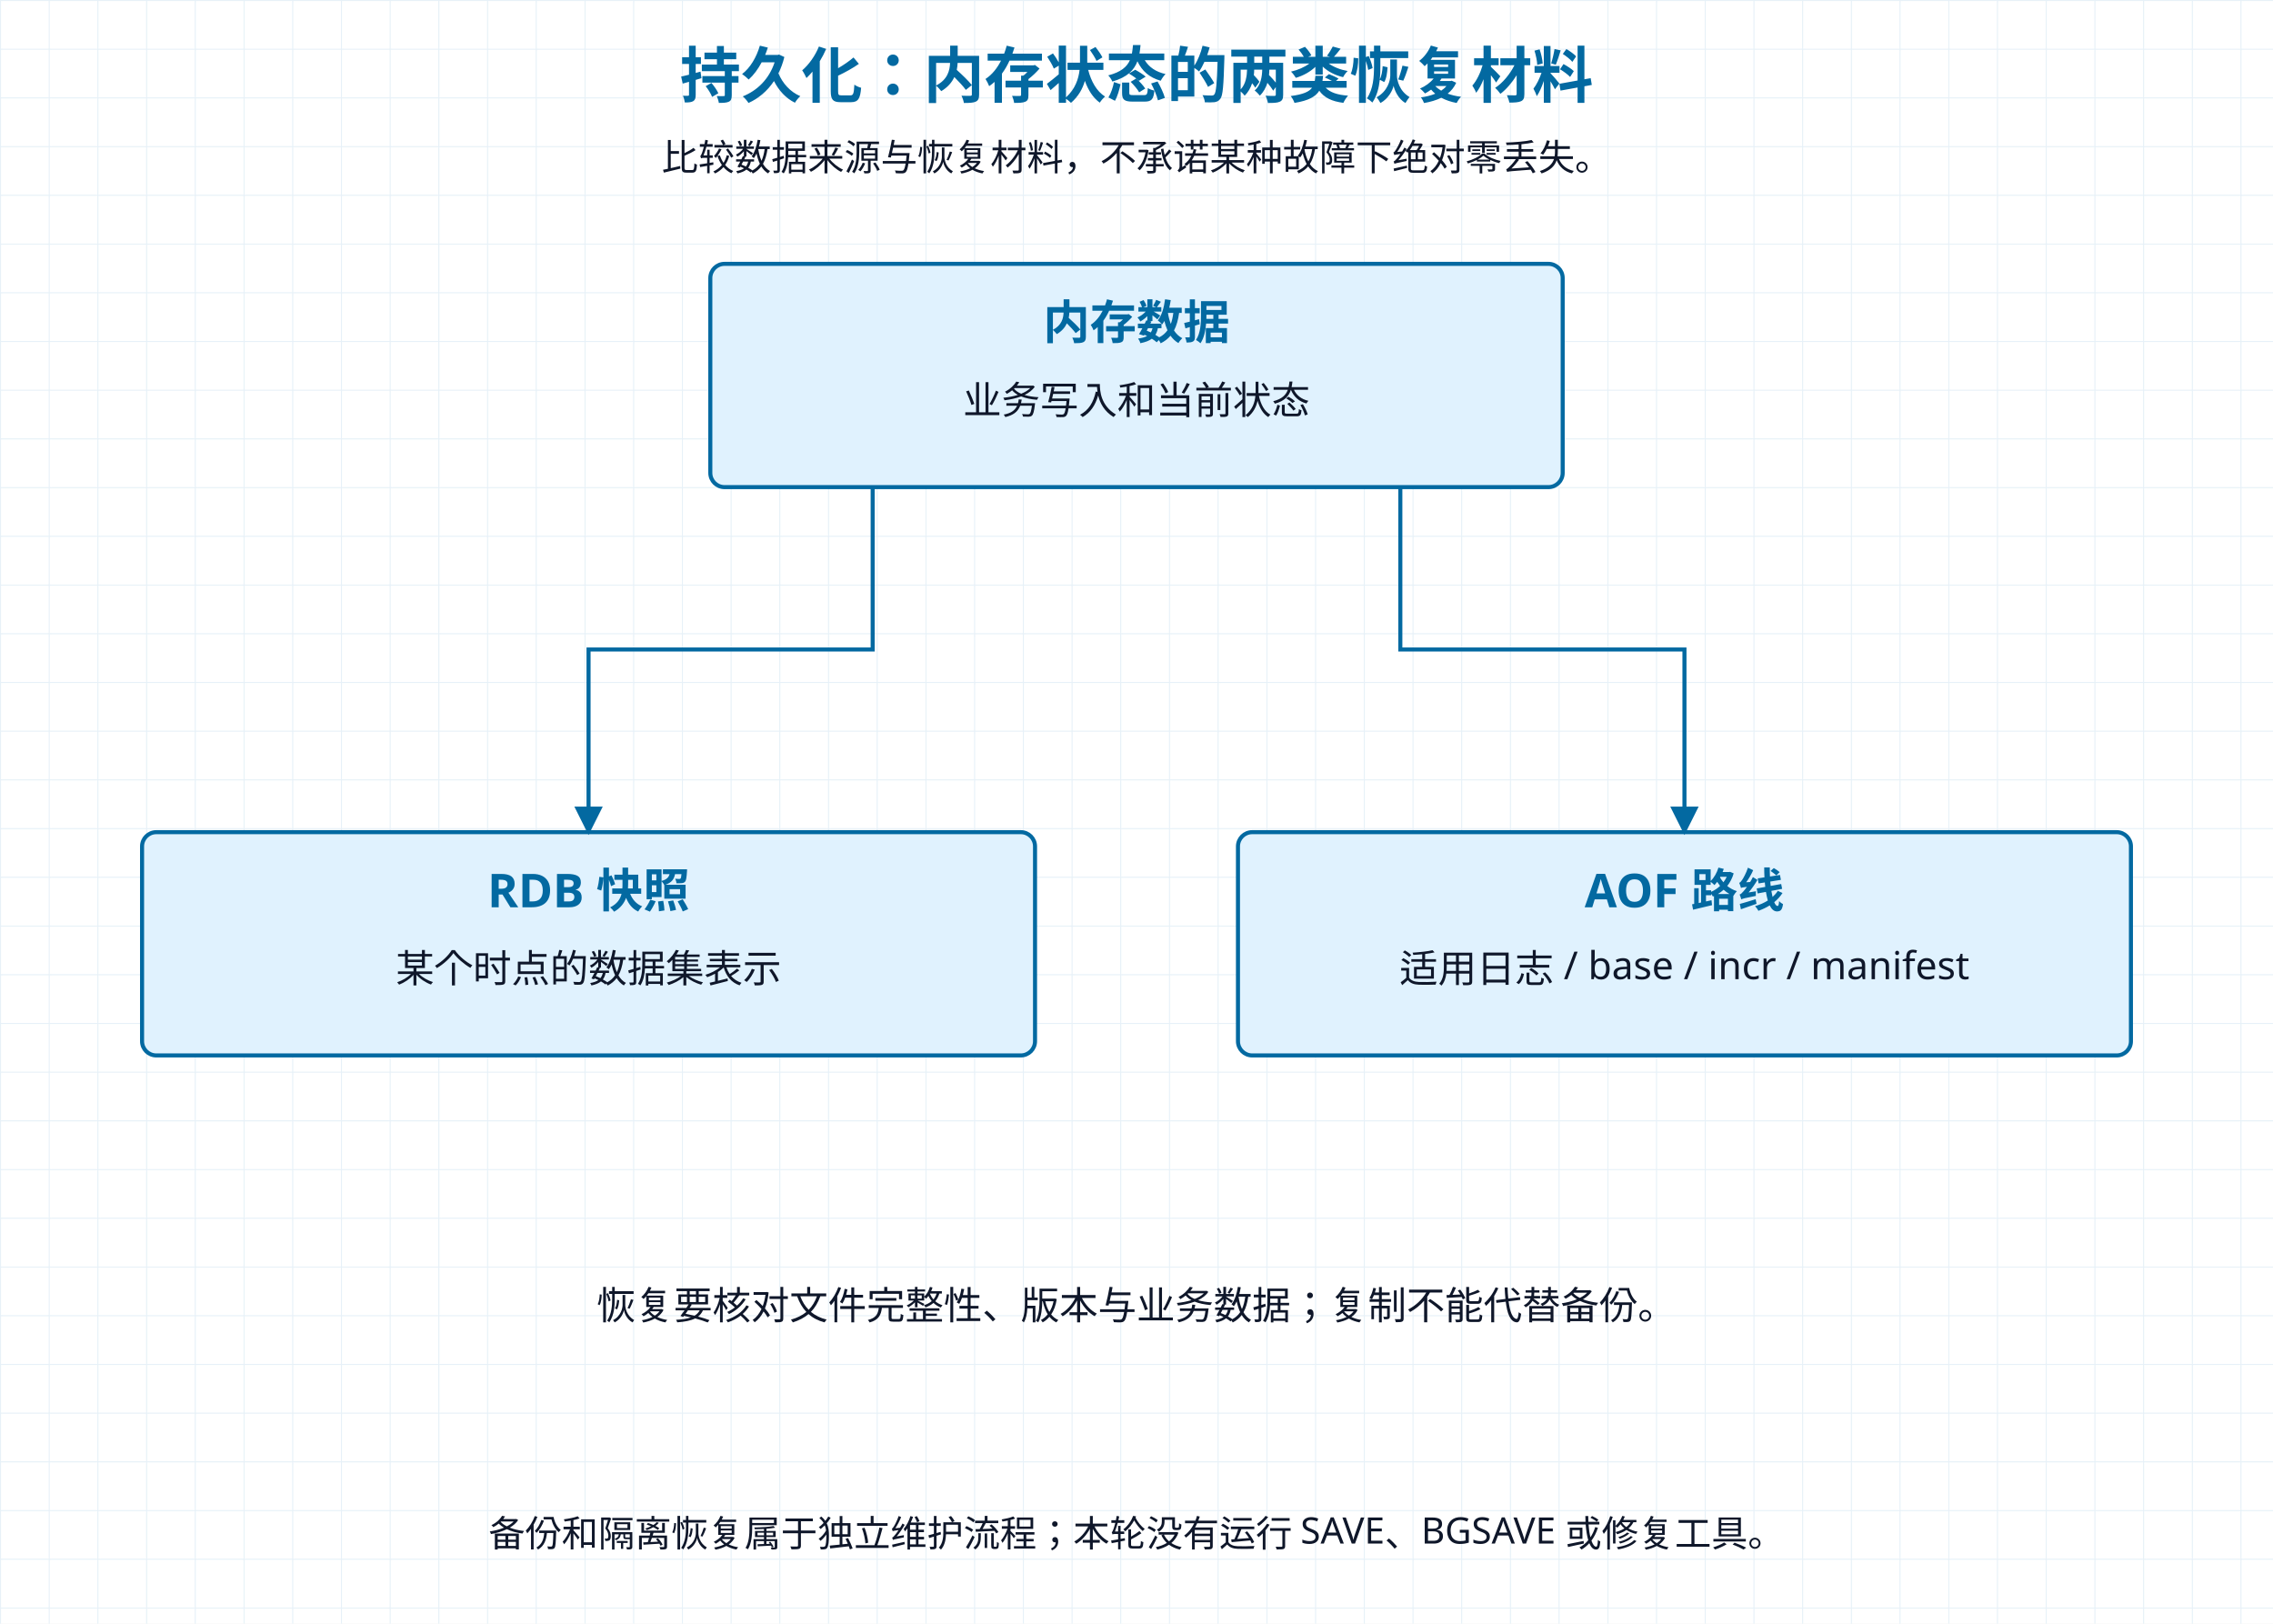
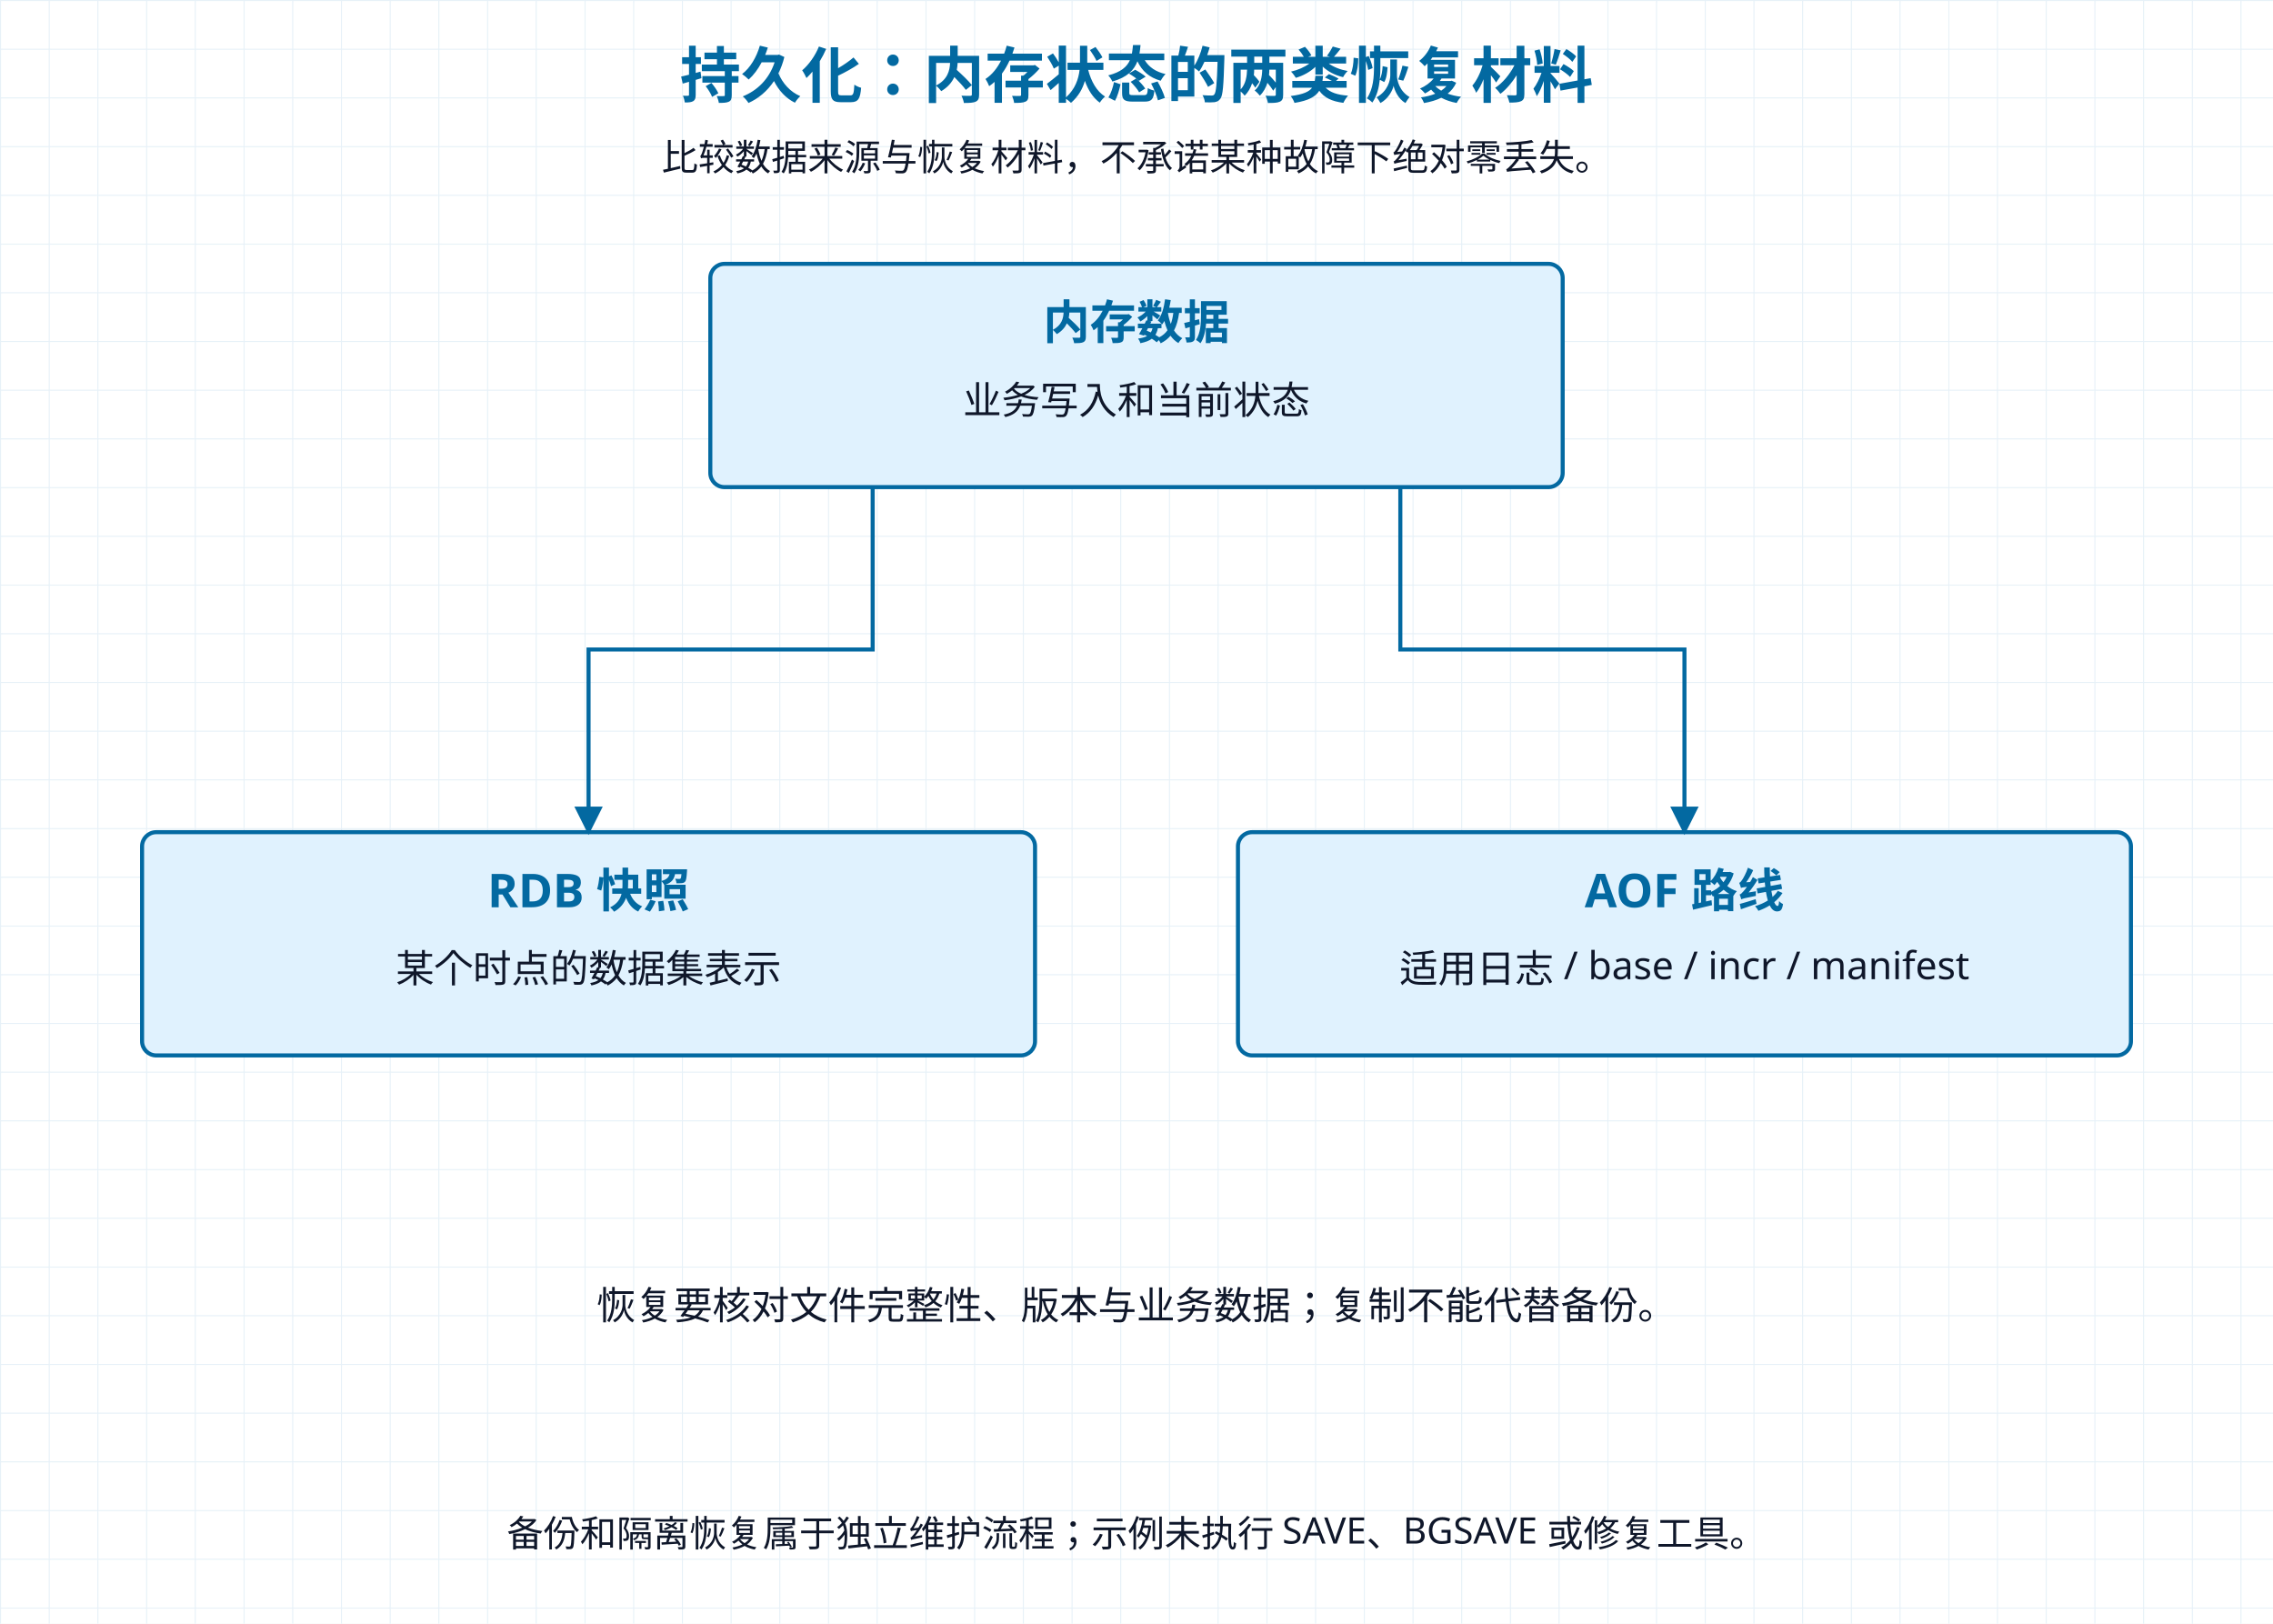
<svg xmlns="http://www.w3.org/2000/svg" width="1120" height="800" viewBox="0 0 1120 800" role="img" aria-labelledby="title desc">
  <defs>
    <pattern id="grid" width="24" height="24" patternUnits="userSpaceOnUse">
      <path d="M24 0H0V24" fill="none" stroke="#E7F1F8" stroke-width="1" />
    </pattern>
    <marker id="arrow" viewBox="0 0 10 10" refX="9" refY="5" markerWidth="7" markerHeight="7" orient="auto">
      <path d="M0 0L10 5L0 10Z" fill="#0369A1" />
    </marker>
  </defs>
  <rect width="100%" height="100%" fill="#FFFFFF" />
  <rect width="100%" height="100%" fill="url(#grid)" />
  <g font-family="Microsoft YaHei,Segoe UI,sans-serif">
    <text x="560.0" y="48" text-anchor="middle" fill="#0369A1" font-size="30" font-weight="600">
      <tspan x="560.0" dy="0">持久化：内存状态的两类恢复材料</tspan>
    </text>
    <text x="560.0" y="84" text-anchor="middle" fill="#0F172A" font-size="18" font-weight="400">
      <tspan x="560.0" dy="0">比较数据来源与恢复材料，不承诺某种故障下绝对零丢失。</tspan>
    </text>
    <rect x="350" y="130" width="420" height="110" rx="7" fill="#E0F2FE" stroke="#0369A1" stroke-width="2" />
    <text x="560.0" y="167" text-anchor="middle" fill="#0369A1" font-size="23" font-weight="600">
      <tspan x="560.0" dy="0">内存数据</tspan>
    </text>
    <text x="560.0" y="204" text-anchor="middle" fill="#0F172A" font-size="19" font-weight="400">
      <tspan x="560.0" dy="0">业务写入和当前状态</tspan>
    </text>
    <rect x="70" y="410" width="440" height="110" rx="7" fill="#E0F2FE" stroke="#0369A1" stroke-width="2" />
    <text x="290.0" y="447" text-anchor="middle" fill="#0369A1" font-size="23" font-weight="600">
      <tspan x="290.0" dy="0">RDB 快照</tspan>
    </text>
    <text x="290.0" y="484" text-anchor="middle" fill="#0F172A" font-size="19" font-weight="400">
      <tspan x="290.0" dy="0">某个时点的数据集表示</tspan>
    </text>
    <rect x="610" y="410" width="440" height="110" rx="7" fill="#E0F2FE" stroke="#0369A1" stroke-width="2" />
    <text x="830.0" y="447" text-anchor="middle" fill="#0369A1" font-size="23" font-weight="600">
      <tspan x="830.0" dy="0">AOF 路线</tspan>
    </text>
    <text x="830.0" y="484" text-anchor="middle" fill="#0F172A" font-size="19" font-weight="400">
      <tspan x="830.0" dy="0">适用日志 / base / incr / manifest</tspan>
    </text>
    <path d="M430 240 L430 320 L290 320 L290 410" fill="none" stroke="#0369A1" stroke-width="2" marker-end="url(#arrow)" />
    <path d="M690 240 L690 320 L830 320 L830 410" fill="none" stroke="#0369A1" stroke-width="2" marker-end="url(#arrow)" />
    <text x="560" y="650" text-anchor="middle" fill="#0F172A" font-size="19" font-weight="400">
      <tspan x="560" dy="0">恢复要核对文件完整性、版本与业务数据；复制不能代替备份。</tspan>
    </text>
    <text x="560.0" y="762" text-anchor="middle" fill="#0F172A" font-size="18" font-weight="400">
-       <tspan x="560.0" dy="0">备份和隔离恢复属于独立维护流程；本轮没有运行 SAVE、BGSAVE 或修复工具。</tspan>
+       <tspan x="560.0" dy="0">备份和隔离恢复属于独立维护流程；示例未执行 SAVE、BGSAVE 或修复工具。</tspan>
    </text>
  </g>
</svg>
